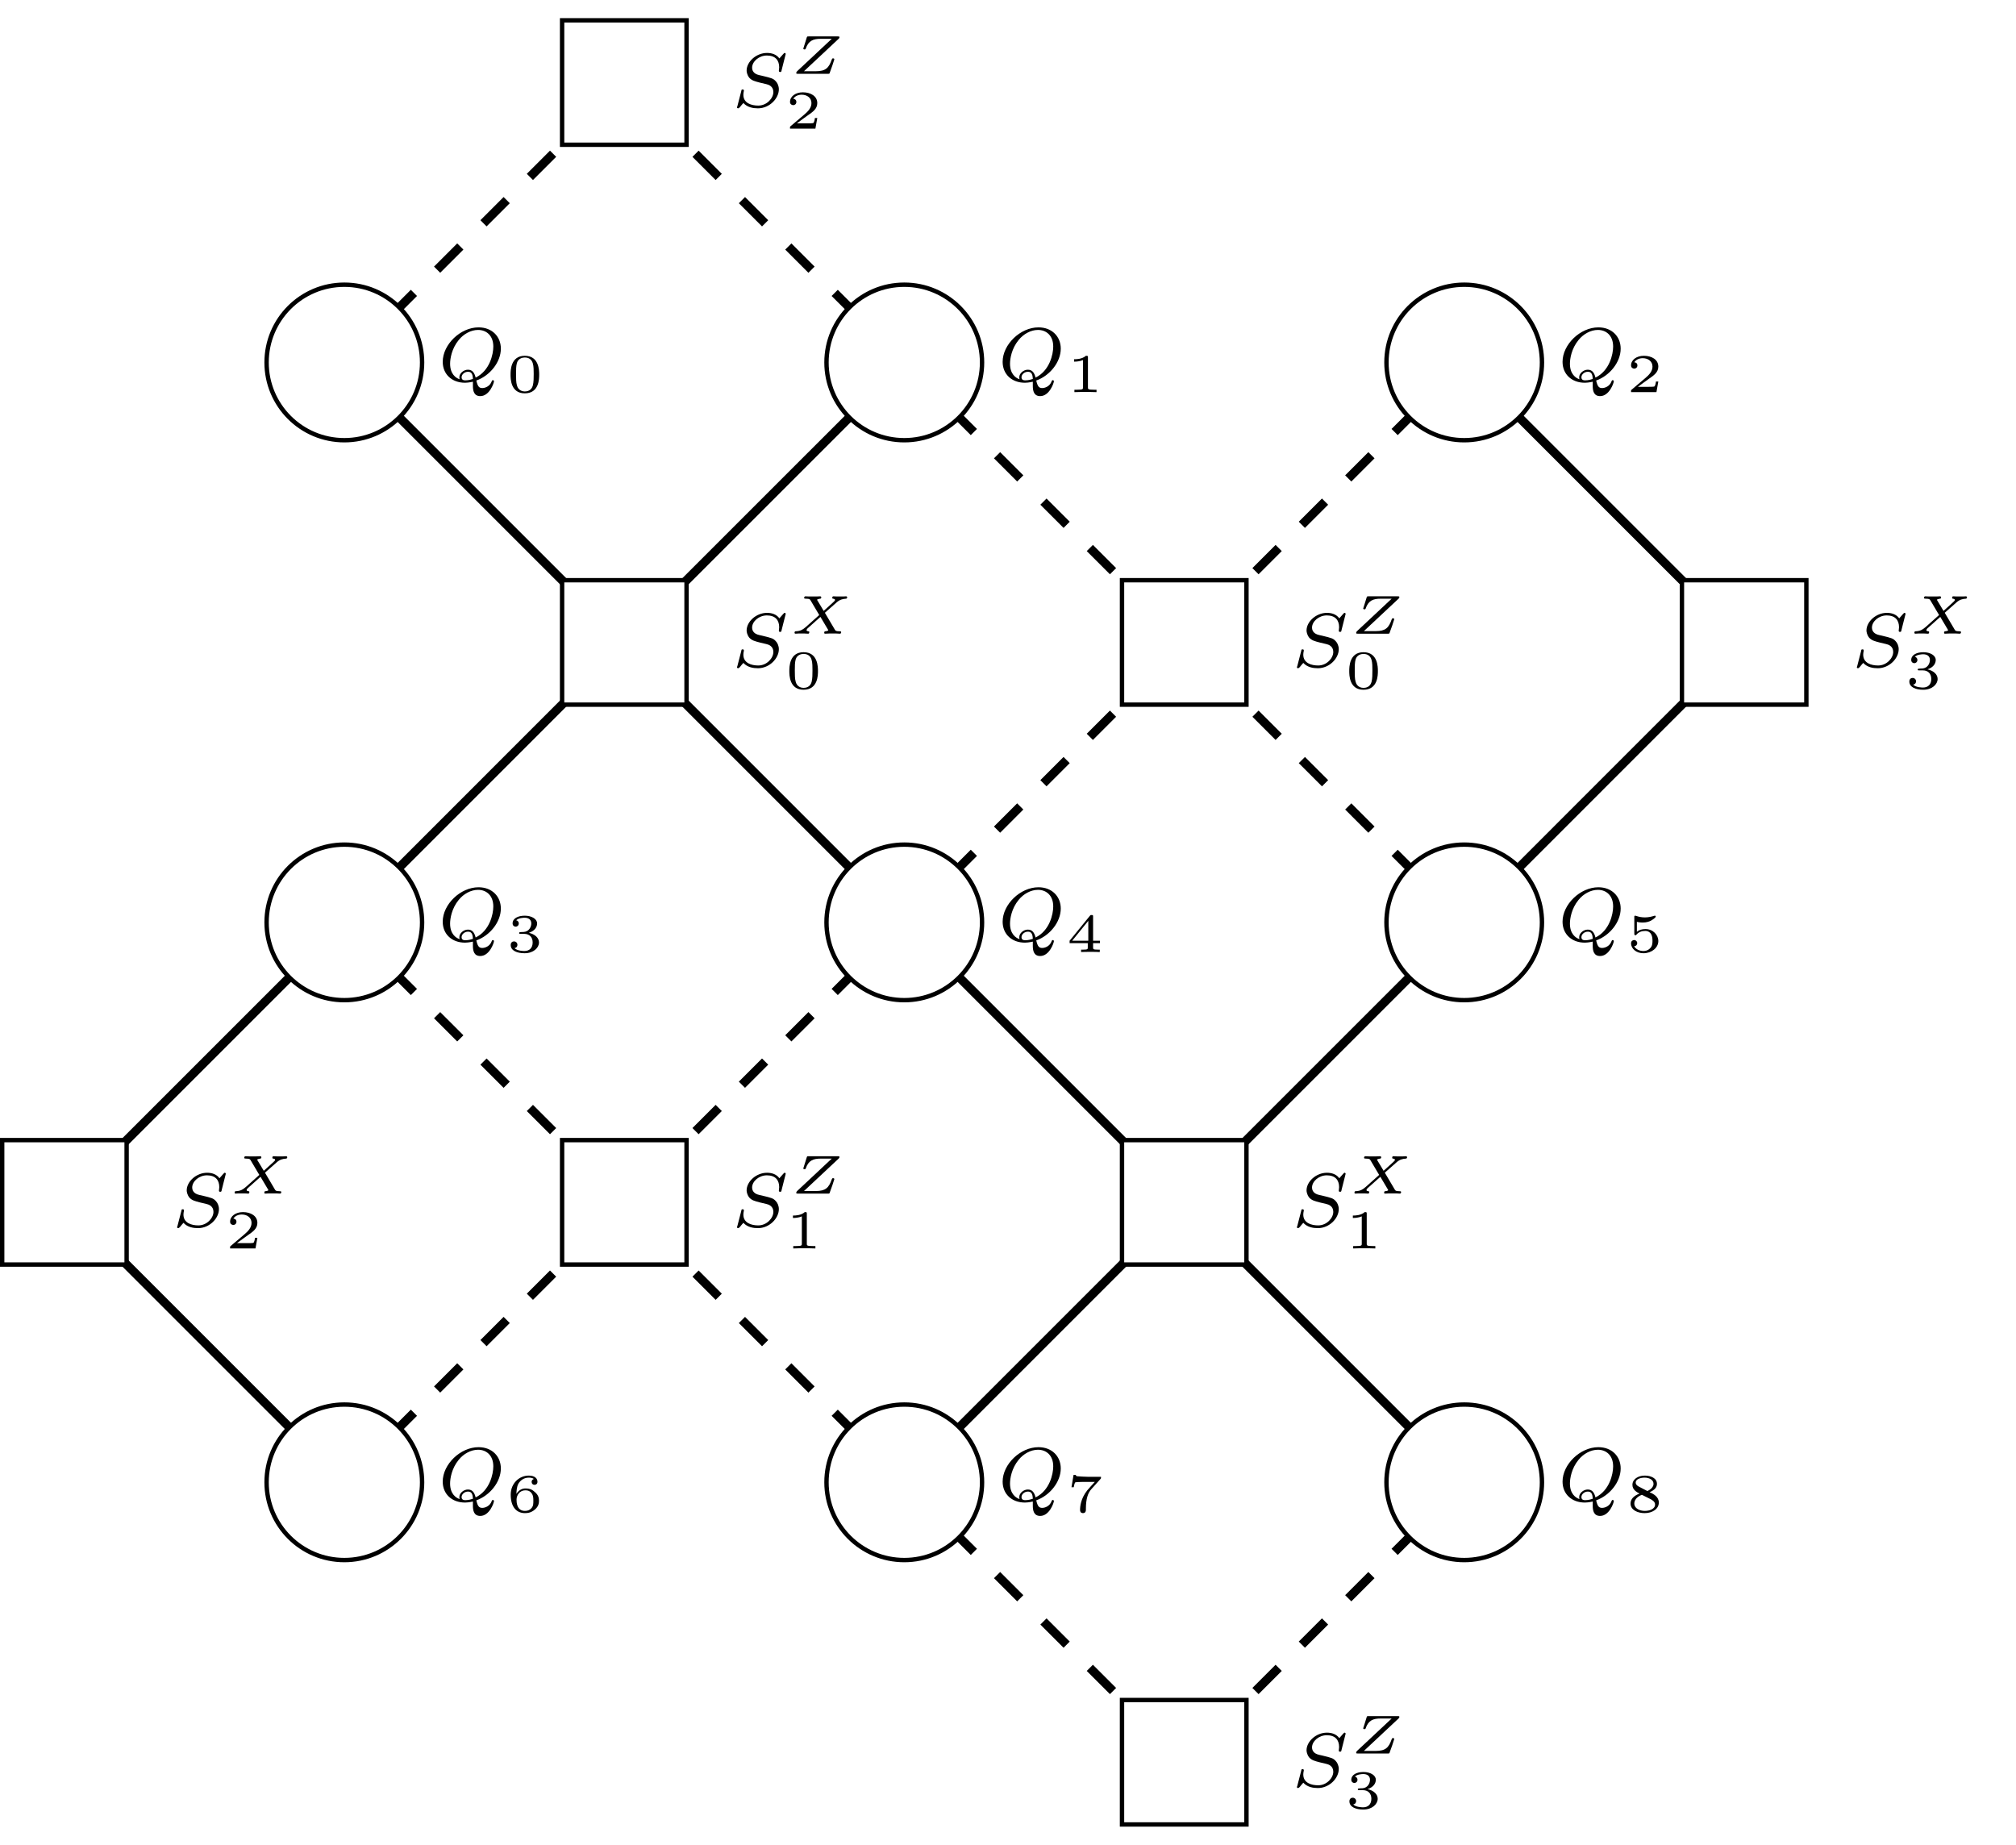
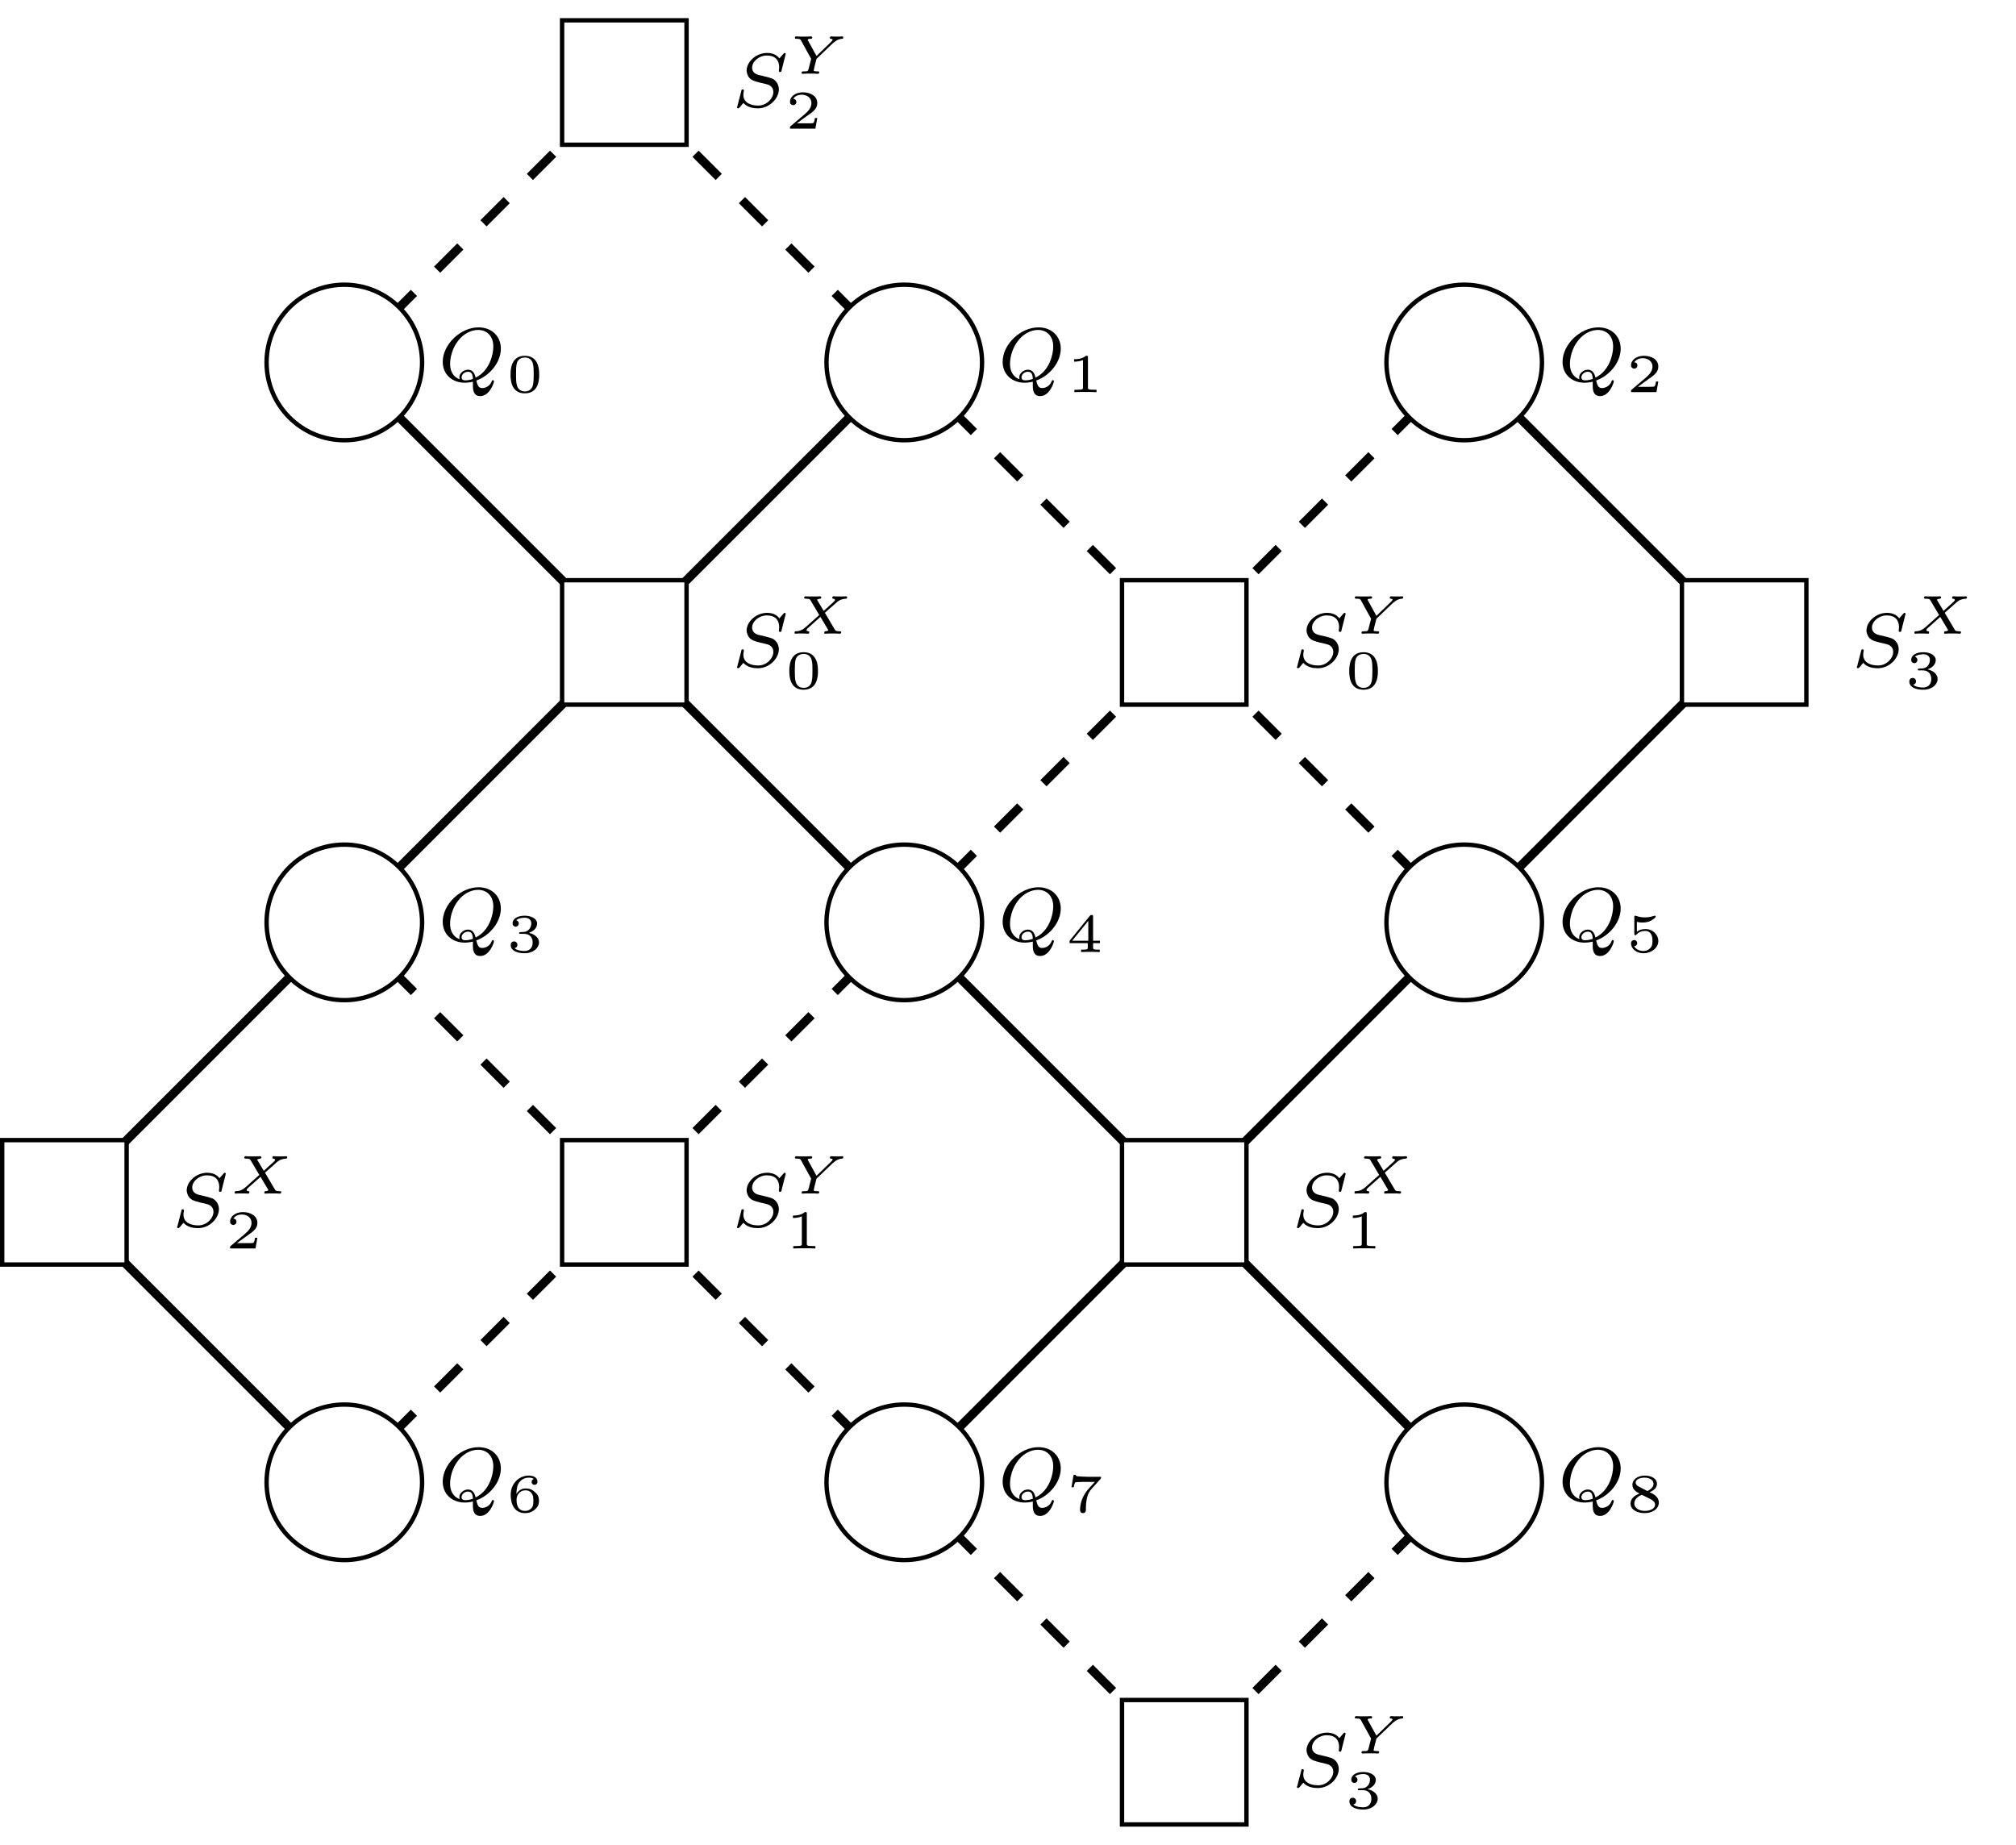
<svg xmlns="http://www.w3.org/2000/svg" xmlns:xlink="http://www.w3.org/1999/xlink" width="183.713pt" height="168.115pt" viewBox="0 0 183.713 168.115" version="1.1">
  <defs>
    <g>
      <symbol overflow="visible" id="glyph0-0">
        <path style="stroke:none;" d="" />
      </symbol>
      <symbol overflow="visible" id="glyph0-1">
        <path style="stroke:none;" d="M 3.234 0.422 C 3.234 0.875 3.328 1.359 3.906 1.359 C 4.75 1.359 5.156 0.156 5.156 0 C 5.156 -0.047 5.109 -0.094 5.047 -0.094 C 4.984 -0.094 4.969 -0.031 4.953 0 C 4.781 0.484 4.328 0.625 4.094 0.625 C 3.812 0.625 3.672 0.5 3.547 -0.062 C 4.781 -0.5 5.781 -1.734 5.781 -2.969 C 5.781 -4.062 4.984 -4.906 3.75 -4.906 C 2.094 -4.906 0.484 -3.344 0.484 -1.766 C 0.484 -0.641 1.312 0.141 2.516 0.141 C 2.641 0.141 2.875 0.125 3.234 0.047 Z M 2.031 -0.172 C 1.672 -0.297 1.156 -0.656 1.156 -1.594 C 1.156 -2.047 1.297 -2.969 1.938 -3.75 C 2.375 -4.297 3.047 -4.672 3.703 -4.672 C 4.453 -4.672 5.094 -4.172 5.094 -3.156 C 5.094 -2.453 4.766 -0.953 3.484 -0.328 C 3.375 -0.766 3.188 -1.047 2.781 -1.047 C 2.391 -1.047 2 -0.719 2 -0.359 C 2 -0.234 2.016 -0.219 2.031 -0.172 Z M 3.234 -0.203 C 3.094 -0.156 2.828 -0.078 2.562 -0.078 C 2.453 -0.078 2.203 -0.078 2.203 -0.359 C 2.203 -0.625 2.484 -0.859 2.781 -0.859 C 3.031 -0.859 3.219 -0.75 3.234 -0.203 Z M 3.234 -0.203 " />
      </symbol>
      <symbol overflow="visible" id="glyph0-2">
        <path style="stroke:none;" d="M 4.953 -4.812 C 4.953 -4.844 4.922 -4.906 4.859 -4.906 C 4.812 -4.906 4.812 -4.891 4.719 -4.797 L 4.375 -4.406 C 4.109 -4.781 3.672 -4.906 3.25 -4.906 C 2.266 -4.906 1.391 -4.109 1.391 -3.297 C 1.391 -3.203 1.422 -2.922 1.625 -2.656 C 1.859 -2.391 2.125 -2.328 2.594 -2.203 C 2.734 -2.172 3.078 -2.094 3.188 -2.062 C 3.406 -2.016 3.828 -1.859 3.828 -1.344 C 3.828 -0.781 3.234 -0.109 2.453 -0.109 C 1.828 -0.109 1.094 -0.328 1.094 -1.094 C 1.094 -1.172 1.109 -1.328 1.141 -1.453 C 1.141 -1.484 1.141 -1.484 1.141 -1.484 C 1.141 -1.578 1.062 -1.578 1.031 -1.578 C 0.938 -1.578 0.922 -1.562 0.906 -1.438 L 0.547 -0.047 C 0.531 -0.016 0.516 0.016 0.516 0.062 C 0.516 0.094 0.547 0.141 0.625 0.141 C 0.656 0.141 0.672 0.125 0.766 0.047 C 0.844 -0.047 1.016 -0.266 1.094 -0.344 C 1.469 0.062 2 0.141 2.422 0.141 C 3.484 0.141 4.328 -0.766 4.328 -1.594 C 4.328 -1.891 4.203 -2.172 4.047 -2.328 C 3.812 -2.578 3.703 -2.609 2.797 -2.828 C 2.656 -2.859 2.422 -2.906 2.359 -2.938 C 2.188 -3 1.891 -3.172 1.891 -3.562 C 1.891 -4.125 2.516 -4.672 3.234 -4.672 C 4 -4.672 4.359 -4.25 4.359 -3.594 C 4.359 -3.5 4.328 -3.344 4.328 -3.281 C 4.328 -3.172 4.406 -3.172 4.453 -3.172 C 4.547 -3.172 4.562 -3.219 4.578 -3.328 Z M 4.953 -4.812 " />
      </symbol>
      <symbol overflow="visible" id="glyph1-0">
        <path style="stroke:none;" d="" />
      </symbol>
      <symbol overflow="visible" id="glyph1-1">
        <path style="stroke:none;" d="M 3 -1.594 C 3 -1.953 3 -3.312 1.688 -3.312 C 0.391 -3.312 0.391 -1.953 0.391 -1.594 C 0.391 -1.234 0.391 0.109 1.688 0.109 C 3 0.109 3 -1.234 3 -1.594 Z M 1.688 -0.062 C 1.516 -0.062 1.094 -0.125 0.969 -0.625 C 0.891 -0.891 0.891 -1.25 0.891 -1.656 C 0.891 -2.031 0.891 -2.375 0.969 -2.656 C 1.094 -3.078 1.484 -3.156 1.688 -3.156 C 2.062 -3.156 2.328 -2.969 2.422 -2.609 C 2.5 -2.359 2.5 -1.953 2.5 -1.656 C 2.5 -1.312 2.5 -0.906 2.422 -0.609 C 2.297 -0.125 1.891 -0.062 1.688 -0.062 Z M 1.688 -0.062 " />
      </symbol>
      <symbol overflow="visible" id="glyph1-2">
        <path style="stroke:none;" d="M 1.984 -3.172 C 1.984 -3.312 1.969 -3.312 1.797 -3.312 C 1.453 -3 0.891 -3 0.797 -3 L 0.719 -3 L 0.719 -2.781 L 0.797 -2.781 C 0.906 -2.781 1.234 -2.797 1.531 -2.922 L 1.531 -0.422 C 1.531 -0.281 1.531 -0.219 1 -0.219 L 0.75 -0.219 L 0.75 0 C 1.016 -0.016 1.469 -0.016 1.75 -0.016 C 2.047 -0.016 2.484 -0.016 2.766 0 L 2.766 -0.219 L 2.516 -0.219 C 1.984 -0.219 1.984 -0.281 1.984 -0.422 Z M 1.984 -3.172 " />
      </symbol>
      <symbol overflow="visible" id="glyph1-3">
        <path style="stroke:none;" d="M 2.938 -0.969 L 2.719 -0.969 C 2.719 -0.875 2.656 -0.562 2.578 -0.516 C 2.547 -0.484 2.125 -0.484 2.047 -0.484 L 1.078 -0.484 C 1.406 -0.719 1.766 -1 2.062 -1.203 C 2.516 -1.516 2.938 -1.797 2.938 -2.328 C 2.938 -2.969 2.328 -3.312 1.625 -3.312 C 0.953 -3.312 0.453 -2.938 0.453 -2.438 C 0.453 -2.188 0.672 -2.141 0.75 -2.141 C 0.875 -2.141 1.031 -2.234 1.031 -2.438 C 1.031 -2.609 0.906 -2.719 0.75 -2.719 C 0.891 -2.953 1.188 -3.094 1.516 -3.094 C 2 -3.094 2.406 -2.812 2.406 -2.328 C 2.406 -1.906 2.109 -1.578 1.734 -1.266 L 0.516 -0.234 C 0.469 -0.188 0.453 -0.188 0.453 -0.156 L 0.453 0 L 2.766 0 Z M 2.938 -0.969 " />
      </symbol>
      <symbol overflow="visible" id="glyph1-4">
        <path style="stroke:none;" d="M 1.641 -1.656 C 2.109 -1.656 2.406 -1.359 2.406 -0.875 C 2.406 -0.359 2.094 -0.094 1.656 -0.094 C 1.594 -0.094 1 -0.094 0.75 -0.359 C 0.953 -0.391 1.016 -0.531 1.016 -0.656 C 1.016 -0.844 0.875 -0.969 0.703 -0.969 C 0.547 -0.969 0.406 -0.859 0.406 -0.641 C 0.406 -0.125 0.984 0.109 1.672 0.109 C 2.484 0.109 2.984 -0.391 2.984 -0.875 C 2.984 -1.281 2.625 -1.625 2.062 -1.75 C 2.656 -1.953 2.812 -2.328 2.812 -2.609 C 2.812 -3.016 2.312 -3.312 1.688 -3.312 C 1.062 -3.312 0.578 -3.062 0.578 -2.609 C 0.578 -2.375 0.766 -2.312 0.859 -2.312 C 1 -2.312 1.141 -2.422 1.141 -2.609 C 1.141 -2.719 1.078 -2.859 0.906 -2.891 C 1.109 -3.109 1.562 -3.125 1.672 -3.125 C 2.031 -3.125 2.281 -2.953 2.281 -2.609 C 2.281 -2.312 2.094 -1.859 1.578 -1.828 C 1.438 -1.828 1.422 -1.828 1.281 -1.812 C 1.234 -1.812 1.172 -1.812 1.172 -1.734 C 1.172 -1.656 1.219 -1.656 1.312 -1.656 Z M 1.641 -1.656 " />
      </symbol>
      <symbol overflow="visible" id="glyph1-5">
        <path style="stroke:none;" d="M 3.078 -0.812 L 3.078 -1.031 L 2.453 -1.031 L 2.453 -3.219 C 2.453 -3.344 2.453 -3.375 2.312 -3.375 C 2.219 -3.375 2.219 -3.375 2.156 -3.297 L 0.312 -1.031 L 0.312 -0.812 L 1.969 -0.812 L 1.969 -0.422 C 1.969 -0.266 1.969 -0.219 1.547 -0.219 L 1.359 -0.219 L 1.359 0 C 1.594 -0.016 1.922 -0.016 2.219 -0.016 C 2.5 -0.016 2.828 -0.016 3.062 0 L 3.062 -0.219 L 2.891 -0.219 C 2.453 -0.219 2.453 -0.266 2.453 -0.422 L 2.453 -0.812 Z M 2.016 -2.844 L 2.016 -1.031 L 0.547 -1.031 Z M 2.016 -2.844 " />
      </symbol>
      <symbol overflow="visible" id="glyph1-6">
        <path style="stroke:none;" d="M 0.984 -2.75 C 1.234 -2.688 1.469 -2.688 1.516 -2.688 C 1.859 -2.688 2.109 -2.781 2.234 -2.844 C 2.359 -2.906 2.703 -3.125 2.703 -3.234 C 2.703 -3.312 2.641 -3.312 2.625 -3.312 C 2.609 -3.312 2.609 -3.312 2.547 -3.297 C 2.359 -3.234 2.047 -3.156 1.719 -3.156 C 1.438 -3.156 1.172 -3.203 0.906 -3.297 C 0.844 -3.312 0.844 -3.312 0.828 -3.312 C 0.75 -3.312 0.75 -3.266 0.75 -3.188 L 0.75 -1.688 C 0.75 -1.594 0.75 -1.531 0.859 -1.531 C 0.906 -1.531 0.906 -1.547 0.953 -1.594 C 1.141 -1.812 1.406 -1.922 1.75 -1.922 C 2.031 -1.922 2.203 -1.766 2.266 -1.656 C 2.375 -1.484 2.406 -1.266 2.406 -1.016 C 2.406 -0.812 2.391 -0.531 2.188 -0.344 C 1.969 -0.109 1.688 -0.094 1.578 -0.094 C 1.25 -0.094 0.891 -0.234 0.734 -0.531 C 0.938 -0.547 1.016 -0.688 1.016 -0.812 C 1.016 -0.969 0.891 -1.094 0.734 -1.094 C 0.625 -1.094 0.453 -1.016 0.453 -0.797 C 0.453 -0.297 0.938 0.109 1.578 0.109 C 2.328 0.109 2.938 -0.391 2.938 -1 C 2.938 -1.562 2.453 -2.094 1.766 -2.094 C 1.453 -2.094 1.188 -2.016 0.984 -1.844 Z M 0.984 -2.75 " />
      </symbol>
      <symbol overflow="visible" id="glyph1-7">
        <path style="stroke:none;" d="M 0.922 -1.641 C 0.938 -1.859 0.938 -2.266 1.109 -2.578 C 1.266 -2.844 1.578 -3.125 2.047 -3.125 C 2.141 -3.125 2.375 -3.125 2.516 -3 C 2.438 -2.984 2.312 -2.906 2.312 -2.734 C 2.312 -2.578 2.422 -2.469 2.578 -2.469 C 2.656 -2.469 2.844 -2.516 2.844 -2.75 C 2.844 -3.016 2.641 -3.312 2.047 -3.312 C 1.188 -3.312 0.406 -2.609 0.406 -1.578 C 0.406 -0.391 0.984 0.109 1.703 0.109 C 2.203 0.109 2.438 -0.078 2.609 -0.219 C 2.922 -0.484 2.984 -0.766 2.984 -1.016 C 2.984 -1.328 2.891 -1.562 2.625 -1.797 C 2.406 -2 2.188 -2.141 1.75 -2.141 C 1.453 -2.141 1.141 -2 0.922 -1.641 Z M 1.703 -0.094 C 0.938 -0.094 0.938 -0.922 0.938 -1.125 C 0.938 -1.516 1.219 -1.969 1.734 -1.969 C 2 -1.969 2.156 -1.906 2.312 -1.703 C 2.453 -1.516 2.469 -1.312 2.469 -1.031 C 2.469 -0.734 2.469 -0.547 2.297 -0.344 C 2.156 -0.188 1.984 -0.094 1.703 -0.094 Z M 1.703 -0.094 " />
      </symbol>
      <symbol overflow="visible" id="glyph1-8">
        <path style="stroke:none;" d="M 3.109 -2.984 C 3.156 -3.031 3.156 -3.047 3.172 -3.078 L 3.172 -3.203 L 1.953 -3.203 C 1.828 -3.203 1.094 -3.234 1.016 -3.25 C 0.891 -3.266 0.891 -3.312 0.875 -3.375 L 0.672 -3.375 L 0.484 -2.25 L 0.688 -2.25 C 0.703 -2.328 0.75 -2.641 0.844 -2.703 C 0.875 -2.719 1.344 -2.734 1.422 -2.734 L 2.609 -2.734 C 2.391 -2.484 2.125 -2.219 1.922 -1.969 C 1.328 -1.219 1.266 -0.5 1.266 -0.188 C 1.266 0.078 1.438 0.109 1.531 0.109 C 1.797 0.109 1.797 -0.141 1.797 -0.203 L 1.797 -0.297 C 1.797 -1.188 1.984 -1.734 2.281 -2.062 Z M 3.109 -2.984 " />
      </symbol>
      <symbol overflow="visible" id="glyph1-9">
        <path style="stroke:none;" d="M 2.141 -1.797 C 2.656 -2.016 2.812 -2.281 2.812 -2.562 C 2.812 -3.078 2.25 -3.312 1.703 -3.312 C 1.078 -3.312 0.578 -2.969 0.578 -2.469 C 0.578 -2.016 0.969 -1.812 1.219 -1.672 C 0.703 -1.469 0.406 -1.172 0.406 -0.766 C 0.406 -0.172 1.062 0.109 1.688 0.109 C 2.391 0.109 2.984 -0.266 2.984 -0.859 C 2.984 -1.391 2.469 -1.656 2.141 -1.797 Z M 1.156 -2.312 C 0.953 -2.422 0.875 -2.547 0.875 -2.672 C 0.875 -2.984 1.297 -3.125 1.688 -3.125 C 2.094 -3.125 2.5 -2.938 2.5 -2.562 C 2.5 -2.125 1.938 -1.906 1.938 -1.906 C 1.922 -1.906 1.922 -1.906 1.875 -1.938 Z M 1.438 -1.562 L 2.219 -1.172 C 2.391 -1.078 2.641 -0.938 2.641 -0.672 C 2.641 -0.266 2.141 -0.094 1.703 -0.094 C 1.25 -0.094 0.75 -0.312 0.75 -0.766 C 0.75 -1.266 1.281 -1.5 1.438 -1.562 Z M 1.438 -1.562 " />
      </symbol>
      <symbol overflow="visible" id="glyph2-0">
        <path style="stroke:none;" d="" />
      </symbol>
      <symbol overflow="visible" id="glyph2-1">
        <path style="stroke:none;" d="M 3.25 -1.906 L 4.312 -2.844 C 4.609 -3.109 4.875 -3.172 5.172 -3.188 C 5.25 -3.188 5.281 -3.266 5.281 -3.312 C 5.281 -3.359 5.234 -3.406 5.188 -3.406 C 5.109 -3.406 5.016 -3.391 4.922 -3.391 C 4.844 -3.391 4.75 -3.391 4.672 -3.391 C 4.562 -3.391 4.453 -3.391 4.344 -3.391 C 4.25 -3.391 4.141 -3.406 4.047 -3.406 C 4 -3.406 3.922 -3.406 3.922 -3.266 C 3.922 -3.188 3.984 -3.188 4.016 -3.188 C 4.094 -3.172 4.172 -3.156 4.172 -3.078 C 4.172 -3.016 4.125 -2.969 3.969 -2.828 L 3.141 -2.078 L 2.531 -3.094 C 2.609 -3.156 2.719 -3.172 2.797 -3.188 C 2.828 -3.188 2.922 -3.188 2.922 -3.312 C 2.922 -3.375 2.859 -3.406 2.828 -3.406 C 2.719 -3.406 2.578 -3.391 2.469 -3.391 C 2.359 -3.391 2.234 -3.391 2.125 -3.391 C 2.016 -3.391 1.906 -3.391 1.797 -3.391 C 1.688 -3.391 1.578 -3.406 1.484 -3.406 C 1.406 -3.406 1.359 -3.344 1.359 -3.266 C 1.359 -3.188 1.438 -3.188 1.531 -3.188 C 1.859 -3.188 1.891 -3.125 1.938 -3.047 L 2.734 -1.703 L 1.531 -0.625 C 1.516 -0.609 1.469 -0.578 1.453 -0.562 C 1.25 -0.391 1.047 -0.234 0.578 -0.219 C 0.484 -0.219 0.484 -0.094 0.484 -0.078 C 0.484 -0.031 0.531 0 0.562 0 C 0.641 0 0.75 -0.016 0.828 -0.016 C 0.906 -0.016 1 -0.016 1.094 -0.016 C 1.203 -0.016 1.297 -0.016 1.406 -0.016 C 1.5 -0.016 1.609 0 1.719 0 C 1.781 0 1.828 -0.031 1.828 -0.141 C 1.828 -0.219 1.766 -0.219 1.734 -0.219 C 1.594 -0.234 1.578 -0.297 1.578 -0.328 C 1.578 -0.375 1.656 -0.453 1.656 -0.469 C 1.688 -0.5 2.641 -1.359 2.844 -1.531 L 3.531 -0.375 C 3.547 -0.359 3.562 -0.328 3.562 -0.312 C 3.562 -0.297 3.484 -0.234 3.297 -0.219 C 3.266 -0.219 3.188 -0.219 3.188 -0.078 C 3.188 -0.031 3.219 0 3.281 0 C 3.391 0 3.516 -0.016 3.641 -0.016 C 3.75 -0.016 3.875 -0.016 3.984 -0.016 C 4.094 -0.016 4.203 -0.016 4.297 -0.016 C 4.406 -0.016 4.516 0 4.609 0 C 4.703 0 4.734 -0.062 4.734 -0.141 C 4.734 -0.219 4.656 -0.219 4.578 -0.219 C 4.25 -0.219 4.219 -0.281 4.172 -0.344 Z M 3.25 -1.906 " />
      </symbol>
      <symbol overflow="visible" id="glyph2-2">
-         <path style="stroke:none;" d="M 4.484 -3.172 C 4.531 -3.219 4.578 -3.25 4.578 -3.344 C 4.578 -3.406 4.516 -3.406 4.422 -3.406 L 1.766 -3.406 C 1.641 -3.406 1.625 -3.406 1.594 -3.297 L 1.312 -2.391 C 1.312 -2.375 1.281 -2.312 1.281 -2.297 C 1.281 -2.266 1.312 -2.219 1.391 -2.219 C 1.438 -2.219 1.469 -2.219 1.5 -2.281 C 1.75 -3.031 2.203 -3.188 2.859 -3.188 L 3.875 -3.188 L 0.719 -0.234 C 0.672 -0.188 0.641 -0.141 0.641 -0.062 C 0.641 0 0.688 0 0.781 0 L 3.531 0 C 3.656 0 3.672 0 3.703 -0.125 C 3.766 -0.266 4.109 -1.266 4.109 -1.312 C 4.109 -1.406 4.016 -1.406 4 -1.406 C 3.922 -1.406 3.906 -1.375 3.875 -1.297 C 3.609 -0.531 3.312 -0.234 2.422 -0.234 L 1.344 -0.234 Z M 4.484 -3.172 " />
+         <path style="stroke:none;" d="M 3.969 -2.781 L 4.109 -2.891 C 4.25 -3 4.438 -3.156 4.797 -3.188 C 4.859 -3.188 4.922 -3.188 4.922 -3.312 C 4.922 -3.391 4.875 -3.406 4.844 -3.406 C 4.781 -3.406 4.703 -3.391 4.625 -3.391 C 4.547 -3.391 4.469 -3.391 4.391 -3.391 C 4.391 -3.391 4.094 -3.391 4.094 -3.391 C 4.016 -3.391 3.906 -3.406 3.828 -3.406 C 3.766 -3.406 3.703 -3.375 3.703 -3.266 C 3.703 -3.188 3.766 -3.188 3.797 -3.188 C 3.922 -3.172 3.953 -3.141 3.953 -3.109 C 3.953 -3.047 3.844 -2.938 3.797 -2.891 L 2.484 -1.625 L 1.703 -3.047 C 1.688 -3.094 1.688 -3.109 1.688 -3.109 C 1.688 -3.188 1.891 -3.188 1.938 -3.188 C 2.016 -3.188 2.094 -3.188 2.094 -3.312 C 2.094 -3.375 2.031 -3.406 2 -3.406 C 1.891 -3.406 1.75 -3.391 1.641 -3.391 C 1.516 -3.391 1.406 -3.391 1.281 -3.391 C 1.172 -3.391 1.062 -3.391 0.969 -3.391 C 0.891 -3.391 0.641 -3.406 0.641 -3.406 C 0.578 -3.406 0.516 -3.375 0.516 -3.266 C 0.516 -3.188 0.594 -3.188 0.688 -3.188 C 1 -3.188 1.016 -3.141 1.078 -3.031 L 2 -1.359 L 1.766 -0.453 C 1.703 -0.234 1.688 -0.219 1.312 -0.219 C 1.203 -0.219 1.125 -0.219 1.125 -0.078 C 1.125 -0.047 1.156 0 1.219 0 C 1.312 0 1.438 -0.016 1.547 -0.016 C 1.672 -0.016 1.781 -0.016 1.906 -0.016 C 2.031 -0.016 2.141 -0.016 2.266 -0.016 C 2.375 -0.016 2.5 0 2.609 0 C 2.641 0 2.734 0 2.734 -0.141 C 2.734 -0.219 2.672 -0.219 2.578 -0.219 C 2.562 -0.219 2.438 -0.219 2.359 -0.234 C 2.234 -0.25 2.234 -0.25 2.234 -0.297 C 2.234 -0.328 2.234 -0.328 2.281 -0.562 L 2.484 -1.359 Z M 3.969 -2.781 " />
      </symbol>
    </g>
    <clipPath id="clip1">
      <path d="M 71 123 L 120 123 L 120 168.113 L 71 168.113 Z M 71 123 " />
    </clipPath>
    <clipPath id="clip2">
      <path d="M 96 123 L 145 123 L 145 168.113 L 96 168.113 Z M 96 123 " />
    </clipPath>
  </defs>
  <g id="surface1">
    <path style="fill:none;stroke-width:0.797;stroke-linecap:butt;stroke-linejoin:miter;stroke:rgb(0%,0%,0%);stroke-opacity:1;stroke-miterlimit:10;" d="M -0.001 102.05 L 25.511 76.538 " transform="matrix(1,0,0,-1,31.38,135.081)" />
    <path style="fill:none;stroke-width:0.797;stroke-linecap:butt;stroke-linejoin:miter;stroke:rgb(0%,0%,0%);stroke-opacity:1;stroke-miterlimit:10;" d="M 51.026 102.05 L 25.511 76.538 " transform="matrix(1,0,0,-1,31.38,135.081)" />
    <path style="fill:none;stroke-width:0.797;stroke-linecap:butt;stroke-linejoin:miter;stroke:rgb(0%,0%,0%);stroke-opacity:1;stroke-miterlimit:10;" d="M -0.001 51.022 L 25.511 76.538 " transform="matrix(1,0,0,-1,31.38,135.081)" />
    <path style="fill:none;stroke-width:0.797;stroke-linecap:butt;stroke-linejoin:miter;stroke:rgb(0%,0%,0%);stroke-opacity:1;stroke-miterlimit:10;" d="M 51.026 51.022 L 25.511 76.538 " transform="matrix(1,0,0,-1,31.38,135.081)" />
    <path style="fill:none;stroke-width:0.797;stroke-linecap:butt;stroke-linejoin:miter;stroke:rgb(0%,0%,0%);stroke-opacity:1;stroke-miterlimit:10;" d="M 51.026 51.022 L 76.538 25.511 " transform="matrix(1,0,0,-1,31.38,135.081)" />
    <path style="fill:none;stroke-width:0.797;stroke-linecap:butt;stroke-linejoin:miter;stroke:rgb(0%,0%,0%);stroke-opacity:1;stroke-miterlimit:10;" d="M 102.05 51.022 L 76.538 25.511 " transform="matrix(1,0,0,-1,31.38,135.081)" />
    <path style="fill:none;stroke-width:0.797;stroke-linecap:butt;stroke-linejoin:miter;stroke:rgb(0%,0%,0%);stroke-opacity:1;stroke-miterlimit:10;" d="M 51.026 -0.001 L 76.538 25.511 " transform="matrix(1,0,0,-1,31.38,135.081)" />
    <path style="fill:none;stroke-width:0.797;stroke-linecap:butt;stroke-linejoin:miter;stroke:rgb(0%,0%,0%);stroke-opacity:1;stroke-miterlimit:10;" d="M 102.05 -0.001 L 76.538 25.511 " transform="matrix(1,0,0,-1,31.38,135.081)" />
    <path style="fill:none;stroke-width:0.797;stroke-linecap:butt;stroke-linejoin:miter;stroke:rgb(0%,0%,0%);stroke-opacity:1;stroke-miterlimit:10;" d="M -0.001 51.022 L -25.513 25.511 " transform="matrix(1,0,0,-1,31.38,135.081)" />
    <path style="fill:none;stroke-width:0.797;stroke-linecap:butt;stroke-linejoin:miter;stroke:rgb(0%,0%,0%);stroke-opacity:1;stroke-miterlimit:10;" d="M -0.001 -0.001 L -25.513 25.511 " transform="matrix(1,0,0,-1,31.38,135.081)" />
    <path style="fill:none;stroke-width:0.797;stroke-linecap:butt;stroke-linejoin:miter;stroke:rgb(0%,0%,0%);stroke-opacity:1;stroke-miterlimit:10;" d="M 102.05 102.05 L 127.561 76.538 " transform="matrix(1,0,0,-1,31.38,135.081)" />
    <path style="fill:none;stroke-width:0.797;stroke-linecap:butt;stroke-linejoin:miter;stroke:rgb(0%,0%,0%);stroke-opacity:1;stroke-miterlimit:10;" d="M 102.05 51.022 L 127.561 76.538 " transform="matrix(1,0,0,-1,31.38,135.081)" />
    <path style="fill:none;stroke-width:0.797;stroke-linecap:butt;stroke-linejoin:miter;stroke:rgb(0%,0%,0%);stroke-opacity:1;stroke-dasharray:2.989,2.989;stroke-miterlimit:10;" d="M 51.026 102.05 L 76.538 76.538 " transform="matrix(1,0,0,-1,31.38,135.081)" />
    <path style="fill:none;stroke-width:0.797;stroke-linecap:butt;stroke-linejoin:miter;stroke:rgb(0%,0%,0%);stroke-opacity:1;stroke-dasharray:2.989,2.989;stroke-miterlimit:10;" d="M 102.05 102.05 L 76.538 76.538 " transform="matrix(1,0,0,-1,31.38,135.081)" />
    <path style="fill:none;stroke-width:0.797;stroke-linecap:butt;stroke-linejoin:miter;stroke:rgb(0%,0%,0%);stroke-opacity:1;stroke-dasharray:2.989,2.989;stroke-miterlimit:10;" d="M 51.026 51.022 L 76.538 76.538 " transform="matrix(1,0,0,-1,31.38,135.081)" />
    <path style="fill:none;stroke-width:0.797;stroke-linecap:butt;stroke-linejoin:miter;stroke:rgb(0%,0%,0%);stroke-opacity:1;stroke-dasharray:2.989,2.989;stroke-miterlimit:10;" d="M 102.05 51.022 L 76.538 76.538 " transform="matrix(1,0,0,-1,31.38,135.081)" />
    <path style="fill:none;stroke-width:0.797;stroke-linecap:butt;stroke-linejoin:miter;stroke:rgb(0%,0%,0%);stroke-opacity:1;stroke-dasharray:2.989,2.989;stroke-miterlimit:10;" d="M -0.001 51.022 L 25.511 25.511 " transform="matrix(1,0,0,-1,31.38,135.081)" />
    <path style="fill:none;stroke-width:0.797;stroke-linecap:butt;stroke-linejoin:miter;stroke:rgb(0%,0%,0%);stroke-opacity:1;stroke-dasharray:2.989,2.989;stroke-miterlimit:10;" d="M 51.026 51.022 L 25.511 25.511 " transform="matrix(1,0,0,-1,31.38,135.081)" />
    <path style="fill:none;stroke-width:0.797;stroke-linecap:butt;stroke-linejoin:miter;stroke:rgb(0%,0%,0%);stroke-opacity:1;stroke-dasharray:2.989,2.989;stroke-miterlimit:10;" d="M -0.001 -0.001 L 25.511 25.511 " transform="matrix(1,0,0,-1,31.38,135.081)" />
    <path style="fill:none;stroke-width:0.797;stroke-linecap:butt;stroke-linejoin:miter;stroke:rgb(0%,0%,0%);stroke-opacity:1;stroke-dasharray:2.989,2.989;stroke-miterlimit:10;" d="M 51.026 -0.001 L 25.511 25.511 " transform="matrix(1,0,0,-1,31.38,135.081)" />
    <path style="fill:none;stroke-width:0.797;stroke-linecap:butt;stroke-linejoin:miter;stroke:rgb(0%,0%,0%);stroke-opacity:1;stroke-dasharray:2.989,2.989;stroke-miterlimit:10;" d="M -0.001 102.05 L 25.511 127.561 " transform="matrix(1,0,0,-1,31.38,135.081)" />
    <path style="fill:none;stroke-width:0.797;stroke-linecap:butt;stroke-linejoin:miter;stroke:rgb(0%,0%,0%);stroke-opacity:1;stroke-dasharray:2.989,2.989;stroke-miterlimit:10;" d="M 51.026 102.05 L 25.511 127.561 " transform="matrix(1,0,0,-1,31.38,135.081)" />
    <g clip-path="url(#clip1)" clip-rule="nonzero">
      <path style="fill:none;stroke-width:0.797;stroke-linecap:butt;stroke-linejoin:miter;stroke:rgb(0%,0%,0%);stroke-opacity:1;stroke-dasharray:2.989,2.989;stroke-miterlimit:10;" d="M 51.026 -0.001 L 76.538 -25.513 " transform="matrix(1,0,0,-1,31.38,135.081)" />
    </g>
    <g clip-path="url(#clip2)" clip-rule="nonzero">
      <path style="fill:none;stroke-width:0.797;stroke-linecap:butt;stroke-linejoin:miter;stroke:rgb(0%,0%,0%);stroke-opacity:1;stroke-dasharray:2.989,2.989;stroke-miterlimit:10;" d="M 102.05 -0.001 L 76.538 -25.513 " transform="matrix(1,0,0,-1,31.38,135.081)" />
    </g>
    <path style="fill-rule:nonzero;fill:rgb(100%,100%,100%);fill-opacity:1;stroke-width:0.399;stroke-linecap:butt;stroke-linejoin:miter;stroke:rgb(0%,0%,0%);stroke-opacity:1;stroke-miterlimit:10;" d="M 7.085 102.05 C 7.085 105.964 3.913 109.136 -0.001 109.136 C -3.915 109.136 -7.087 105.964 -7.087 102.05 C -7.087 98.136 -3.915 94.964 -0.001 94.964 C 3.913 94.964 7.085 98.136 7.085 102.05 Z M 7.085 102.05 " transform="matrix(1,0,0,-1,31.38,135.081)" />
    <g style="fill:rgb(0%,0%,0%);fill-opacity:1;">
      <use xlink:href="#glyph0-1" x="39.861" y="34.739" />
    </g>
    <g style="fill:rgb(0%,0%,0%);fill-opacity:1;">
      <use xlink:href="#glyph1-1" x="46.135" y="35.735" />
    </g>
    <path style="fill-rule:nonzero;fill:rgb(100%,100%,100%);fill-opacity:1;stroke-width:0.399;stroke-linecap:butt;stroke-linejoin:miter;stroke:rgb(0%,0%,0%);stroke-opacity:1;stroke-miterlimit:10;" d="M 58.112 102.05 C 58.112 105.964 54.936 109.136 51.026 109.136 C 47.112 109.136 43.936 105.964 43.936 102.05 C 43.936 98.136 47.112 94.964 51.026 94.964 C 54.936 94.964 58.112 98.136 58.112 102.05 Z M 58.112 102.05 " transform="matrix(1,0,0,-1,31.38,135.081)" />
    <g style="fill:rgb(0%,0%,0%);fill-opacity:1;">
      <use xlink:href="#glyph0-1" x="90.884" y="34.739" />
    </g>
    <g style="fill:rgb(0%,0%,0%);fill-opacity:1;">
      <use xlink:href="#glyph1-2" x="97.158" y="35.735" />
    </g>
    <path style="fill-rule:nonzero;fill:rgb(100%,100%,100%);fill-opacity:1;stroke-width:0.399;stroke-linecap:butt;stroke-linejoin:miter;stroke:rgb(0%,0%,0%);stroke-opacity:1;stroke-miterlimit:10;" d="M 109.136 102.05 C 109.136 105.964 105.964 109.136 102.05 109.136 C 98.136 109.136 94.964 105.964 94.964 102.05 C 94.964 98.136 98.136 94.964 102.05 94.964 C 105.964 94.964 109.136 98.136 109.136 102.05 Z M 109.136 102.05 " transform="matrix(1,0,0,-1,31.38,135.081)" />
    <g style="fill:rgb(0%,0%,0%);fill-opacity:1;">
      <use xlink:href="#glyph0-1" x="141.907" y="34.739" />
    </g>
    <g style="fill:rgb(0%,0%,0%);fill-opacity:1;">
      <use xlink:href="#glyph1-3" x="148.181" y="35.735" />
    </g>
    <path style="fill-rule:nonzero;fill:rgb(100%,100%,100%);fill-opacity:1;stroke-width:0.399;stroke-linecap:butt;stroke-linejoin:miter;stroke:rgb(0%,0%,0%);stroke-opacity:1;stroke-miterlimit:10;" d="M 7.085 51.022 C 7.085 54.936 3.913 58.112 -0.001 58.112 C -3.915 58.112 -7.087 54.936 -7.087 51.022 C -7.087 47.112 -3.915 43.936 -0.001 43.936 C 3.913 43.936 7.085 47.112 7.085 51.022 Z M 7.085 51.022 " transform="matrix(1,0,0,-1,31.38,135.081)" />
    <g style="fill:rgb(0%,0%,0%);fill-opacity:1;">
      <use xlink:href="#glyph0-1" x="39.86" y="85.762" />
    </g>
    <g style="fill:rgb(0%,0%,0%);fill-opacity:1;">
      <use xlink:href="#glyph1-4" x="46.134" y="86.759" />
    </g>
    <path style="fill-rule:nonzero;fill:rgb(100%,100%,100%);fill-opacity:1;stroke-width:0.399;stroke-linecap:butt;stroke-linejoin:miter;stroke:rgb(0%,0%,0%);stroke-opacity:1;stroke-miterlimit:10;" d="M 58.112 51.022 C 58.112 54.936 54.936 58.112 51.026 58.112 C 47.112 58.112 43.936 54.936 43.936 51.022 C 43.936 47.112 47.112 43.936 51.026 43.936 C 54.936 43.936 58.112 47.112 58.112 51.022 Z M 58.112 51.022 " transform="matrix(1,0,0,-1,31.38,135.081)" />
    <g style="fill:rgb(0%,0%,0%);fill-opacity:1;">
      <use xlink:href="#glyph0-1" x="90.884" y="85.762" />
    </g>
    <g style="fill:rgb(0%,0%,0%);fill-opacity:1;">
      <use xlink:href="#glyph1-5" x="97.158" y="86.759" />
    </g>
    <path style="fill-rule:nonzero;fill:rgb(100%,100%,100%);fill-opacity:1;stroke-width:0.399;stroke-linecap:butt;stroke-linejoin:miter;stroke:rgb(0%,0%,0%);stroke-opacity:1;stroke-miterlimit:10;" d="M 109.136 51.022 C 109.136 54.936 105.964 58.112 102.05 58.112 C 98.136 58.112 94.964 54.936 94.964 51.022 C 94.964 47.112 98.136 43.936 102.05 43.936 C 105.964 43.936 109.136 47.112 109.136 51.022 Z M 109.136 51.022 " transform="matrix(1,0,0,-1,31.38,135.081)" />
    <g style="fill:rgb(0%,0%,0%);fill-opacity:1;">
      <use xlink:href="#glyph0-1" x="141.907" y="85.762" />
    </g>
    <g style="fill:rgb(0%,0%,0%);fill-opacity:1;">
      <use xlink:href="#glyph1-6" x="148.181" y="86.759" />
    </g>
    <path style="fill-rule:nonzero;fill:rgb(100%,100%,100%);fill-opacity:1;stroke-width:0.399;stroke-linecap:butt;stroke-linejoin:miter;stroke:rgb(0%,0%,0%);stroke-opacity:1;stroke-miterlimit:10;" d="M 7.085 -0.001 C 7.085 3.913 3.913 7.085 -0.001 7.085 C -3.915 7.085 -7.087 3.913 -7.087 -0.001 C -7.087 -3.915 -3.915 -7.087 -0.001 -7.087 C 3.913 -7.087 7.085 -3.915 7.085 -0.001 Z M 7.085 -0.001 " transform="matrix(1,0,0,-1,31.38,135.081)" />
    <g style="fill:rgb(0%,0%,0%);fill-opacity:1;">
      <use xlink:href="#glyph0-1" x="39.86" y="136.786" />
    </g>
    <g style="fill:rgb(0%,0%,0%);fill-opacity:1;">
      <use xlink:href="#glyph1-7" x="46.134" y="137.782" />
    </g>
    <path style="fill-rule:nonzero;fill:rgb(100%,100%,100%);fill-opacity:1;stroke-width:0.399;stroke-linecap:butt;stroke-linejoin:miter;stroke:rgb(0%,0%,0%);stroke-opacity:1;stroke-miterlimit:10;" d="M 58.112 -0.001 C 58.112 3.913 54.936 7.085 51.026 7.085 C 47.112 7.085 43.936 3.913 43.936 -0.001 C 43.936 -3.915 47.112 -7.087 51.026 -7.087 C 54.936 -7.087 58.112 -3.915 58.112 -0.001 Z M 58.112 -0.001 " transform="matrix(1,0,0,-1,31.38,135.081)" />
    <g style="fill:rgb(0%,0%,0%);fill-opacity:1;">
      <use xlink:href="#glyph0-1" x="90.884" y="136.786" />
    </g>
    <g style="fill:rgb(0%,0%,0%);fill-opacity:1;">
      <use xlink:href="#glyph1-8" x="97.158" y="137.782" />
    </g>
    <path style="fill-rule:nonzero;fill:rgb(100%,100%,100%);fill-opacity:1;stroke-width:0.399;stroke-linecap:butt;stroke-linejoin:miter;stroke:rgb(0%,0%,0%);stroke-opacity:1;stroke-miterlimit:10;" d="M 109.136 -0.001 C 109.136 3.913 105.964 7.085 102.05 7.085 C 98.136 7.085 94.964 3.913 94.964 -0.001 C 94.964 -3.915 98.136 -7.087 102.05 -7.087 C 105.964 -7.087 109.136 -3.915 109.136 -0.001 Z M 109.136 -0.001 " transform="matrix(1,0,0,-1,31.38,135.081)" />
    <g style="fill:rgb(0%,0%,0%);fill-opacity:1;">
      <use xlink:href="#glyph0-1" x="141.907" y="136.786" />
    </g>
    <g style="fill:rgb(0%,0%,0%);fill-opacity:1;">
      <use xlink:href="#glyph1-9" x="148.181" y="137.782" />
    </g>
    <path style="fill-rule:nonzero;fill:rgb(100%,100%,100%);fill-opacity:1;stroke-width:0.399;stroke-linecap:butt;stroke-linejoin:miter;stroke:rgb(0%,0%,0%);stroke-opacity:1;stroke-miterlimit:10;" d="M 19.843 70.866 L 19.843 82.206 L 31.183 82.206 L 31.183 70.866 Z M 19.843 70.866 " transform="matrix(1,0,0,-1,31.38,135.081)" />
    <g style="fill:rgb(0%,0%,0%);fill-opacity:1;">
      <use xlink:href="#glyph0-2" x="66.647" y="60.755" />
    </g>
    <g style="fill:rgb(0%,0%,0%);fill-opacity:1;">
      <use xlink:href="#glyph2-1" x="71.92" y="57.748" />
    </g>
    <g style="fill:rgb(0%,0%,0%);fill-opacity:1;">
      <use xlink:href="#glyph1-1" x="71.539" y="62.747" />
    </g>
    <path style="fill-rule:nonzero;fill:rgb(100%,100%,100%);fill-opacity:1;stroke-width:0.399;stroke-linecap:butt;stroke-linejoin:miter;stroke:rgb(0%,0%,0%);stroke-opacity:1;stroke-miterlimit:10;" d="M 70.866 19.843 L 70.866 31.183 L 82.206 31.183 L 82.206 19.843 Z M 70.866 19.843 " transform="matrix(1,0,0,-1,31.38,135.081)" />
    <g style="fill:rgb(0%,0%,0%);fill-opacity:1;">
      <use xlink:href="#glyph0-2" x="117.671" y="111.779" />
    </g>
    <g style="fill:rgb(0%,0%,0%);fill-opacity:1;">
      <use xlink:href="#glyph2-1" x="122.944" y="108.772" />
    </g>
    <g style="fill:rgb(0%,0%,0%);fill-opacity:1;">
      <use xlink:href="#glyph1-2" x="122.563" y="113.771" />
    </g>
    <path style="fill-rule:nonzero;fill:rgb(100%,100%,100%);fill-opacity:1;stroke-width:0.399;stroke-linecap:butt;stroke-linejoin:miter;stroke:rgb(0%,0%,0%);stroke-opacity:1;stroke-miterlimit:10;" d="M -31.181 19.843 L -31.181 31.183 L -19.841 31.183 L -19.841 19.843 Z M -31.181 19.843 " transform="matrix(1,0,0,-1,31.38,135.081)" />
    <g style="fill:rgb(0%,0%,0%);fill-opacity:1;">
      <use xlink:href="#glyph0-2" x="15.624" y="111.779" />
    </g>
    <g style="fill:rgb(0%,0%,0%);fill-opacity:1;">
      <use xlink:href="#glyph2-1" x="20.897" y="108.772" />
    </g>
    <g style="fill:rgb(0%,0%,0%);fill-opacity:1;">
      <use xlink:href="#glyph1-3" x="20.516" y="113.771" />
    </g>
    <path style="fill-rule:nonzero;fill:rgb(100%,100%,100%);fill-opacity:1;stroke-width:0.399;stroke-linecap:butt;stroke-linejoin:miter;stroke:rgb(0%,0%,0%);stroke-opacity:1;stroke-miterlimit:10;" d="M 121.89 70.866 L 121.89 82.206 L 133.229 82.206 L 133.229 70.866 Z M 121.89 70.866 " transform="matrix(1,0,0,-1,31.38,135.081)" />
    <g style="fill:rgb(0%,0%,0%);fill-opacity:1;">
      <use xlink:href="#glyph0-2" x="168.695" y="60.755" />
    </g>
    <g style="fill:rgb(0%,0%,0%);fill-opacity:1;">
      <use xlink:href="#glyph2-1" x="173.968" y="57.748" />
    </g>
    <g style="fill:rgb(0%,0%,0%);fill-opacity:1;">
      <use xlink:href="#glyph1-4" x="173.587" y="62.748" />
    </g>
    <path style="fill-rule:nonzero;fill:rgb(100%,100%,100%);fill-opacity:1;stroke-width:0.399;stroke-linecap:butt;stroke-linejoin:miter;stroke:rgb(0%,0%,0%);stroke-opacity:1;stroke-miterlimit:10;" d="M 70.866 70.866 L 70.866 82.206 L 82.206 82.206 L 82.206 70.866 Z M 70.866 70.866 " transform="matrix(1,0,0,-1,31.38,135.081)" />
    <g style="fill:rgb(0%,0%,0%);fill-opacity:1;">
      <use xlink:href="#glyph0-2" x="117.671" y="60.755" />
    </g>
    <g style="fill:rgb(0%,0%,0%);fill-opacity:1;">
      <use xlink:href="#glyph2-2" x="122.944" y="57.748" />
    </g>
    <g style="fill:rgb(0%,0%,0%);fill-opacity:1;">
      <use xlink:href="#glyph1-1" x="122.563" y="62.748" />
    </g>
    <path style="fill-rule:nonzero;fill:rgb(100%,100%,100%);fill-opacity:1;stroke-width:0.399;stroke-linecap:butt;stroke-linejoin:miter;stroke:rgb(0%,0%,0%);stroke-opacity:1;stroke-miterlimit:10;" d="M 19.843 19.843 L 19.843 31.183 L 31.183 31.183 L 31.183 19.843 Z M 19.843 19.843 " transform="matrix(1,0,0,-1,31.38,135.081)" />
    <g style="fill:rgb(0%,0%,0%);fill-opacity:1;">
      <use xlink:href="#glyph0-2" x="66.647" y="111.779" />
    </g>
    <g style="fill:rgb(0%,0%,0%);fill-opacity:1;">
      <use xlink:href="#glyph2-2" x="71.921" y="108.772" />
    </g>
    <g style="fill:rgb(0%,0%,0%);fill-opacity:1;">
      <use xlink:href="#glyph1-2" x="71.539" y="113.771" />
    </g>
    <path style="fill-rule:nonzero;fill:rgb(100%,100%,100%);fill-opacity:1;stroke-width:0.399;stroke-linecap:butt;stroke-linejoin:miter;stroke:rgb(0%,0%,0%);stroke-opacity:1;stroke-miterlimit:10;" d="M 19.843 121.89 L 19.843 133.229 L 31.183 133.229 L 31.183 121.89 Z M 19.843 121.89 " transform="matrix(1,0,0,-1,31.38,135.081)" />
    <g style="fill:rgb(0%,0%,0%);fill-opacity:1;">
      <use xlink:href="#glyph0-2" x="66.647" y="9.731" />
    </g>
    <g style="fill:rgb(0%,0%,0%);fill-opacity:1;">
      <use xlink:href="#glyph2-2" x="71.921" y="6.725" />
    </g>
    <g style="fill:rgb(0%,0%,0%);fill-opacity:1;">
      <use xlink:href="#glyph1-3" x="71.539" y="11.724" />
    </g>
    <path style="fill-rule:nonzero;fill:rgb(100%,100%,100%);fill-opacity:1;stroke-width:0.399;stroke-linecap:butt;stroke-linejoin:miter;stroke:rgb(0%,0%,0%);stroke-opacity:1;stroke-miterlimit:10;" d="M 70.866 -31.181 L 70.866 -19.841 L 82.206 -19.841 L 82.206 -31.181 Z M 70.866 -31.181 " transform="matrix(1,0,0,-1,31.38,135.081)" />
    <g style="fill:rgb(0%,0%,0%);fill-opacity:1;">
      <use xlink:href="#glyph0-2" x="117.671" y="162.802" />
    </g>
    <g style="fill:rgb(0%,0%,0%);fill-opacity:1;">
      <use xlink:href="#glyph2-2" x="122.944" y="159.795" />
    </g>
    <g style="fill:rgb(0%,0%,0%);fill-opacity:1;">
      <use xlink:href="#glyph1-4" x="122.563" y="164.794" />
    </g>
  </g>
</svg>
